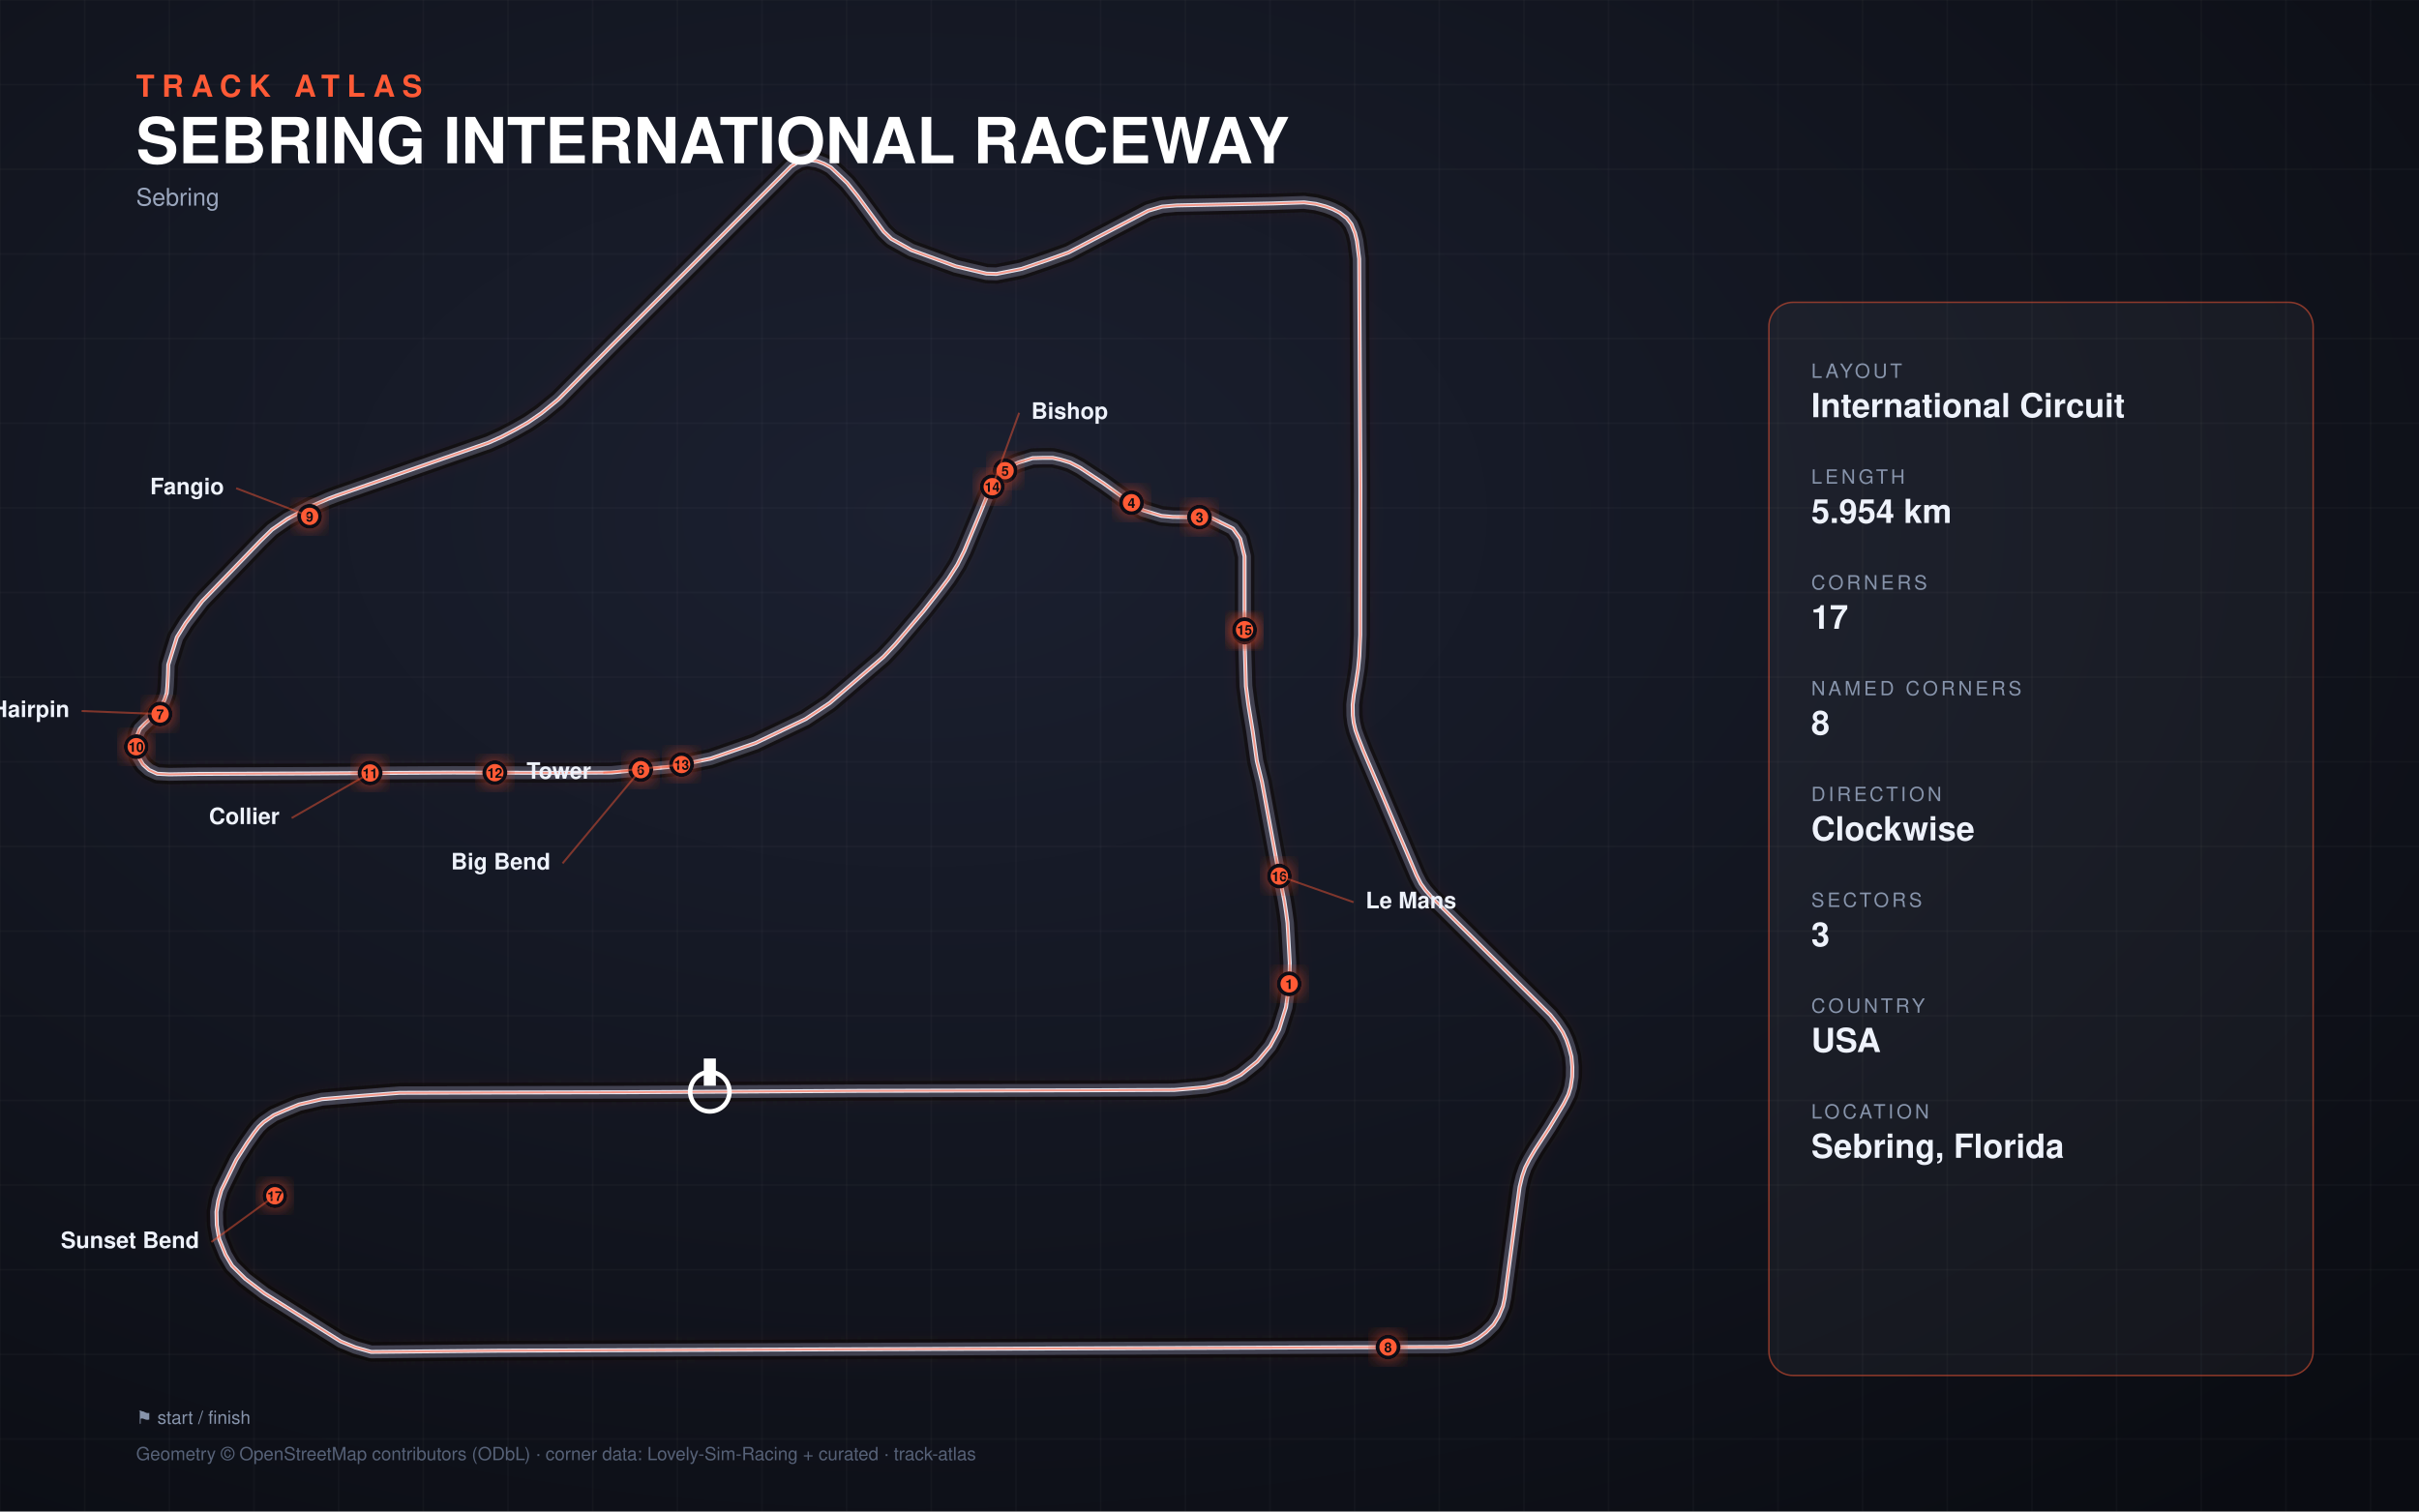
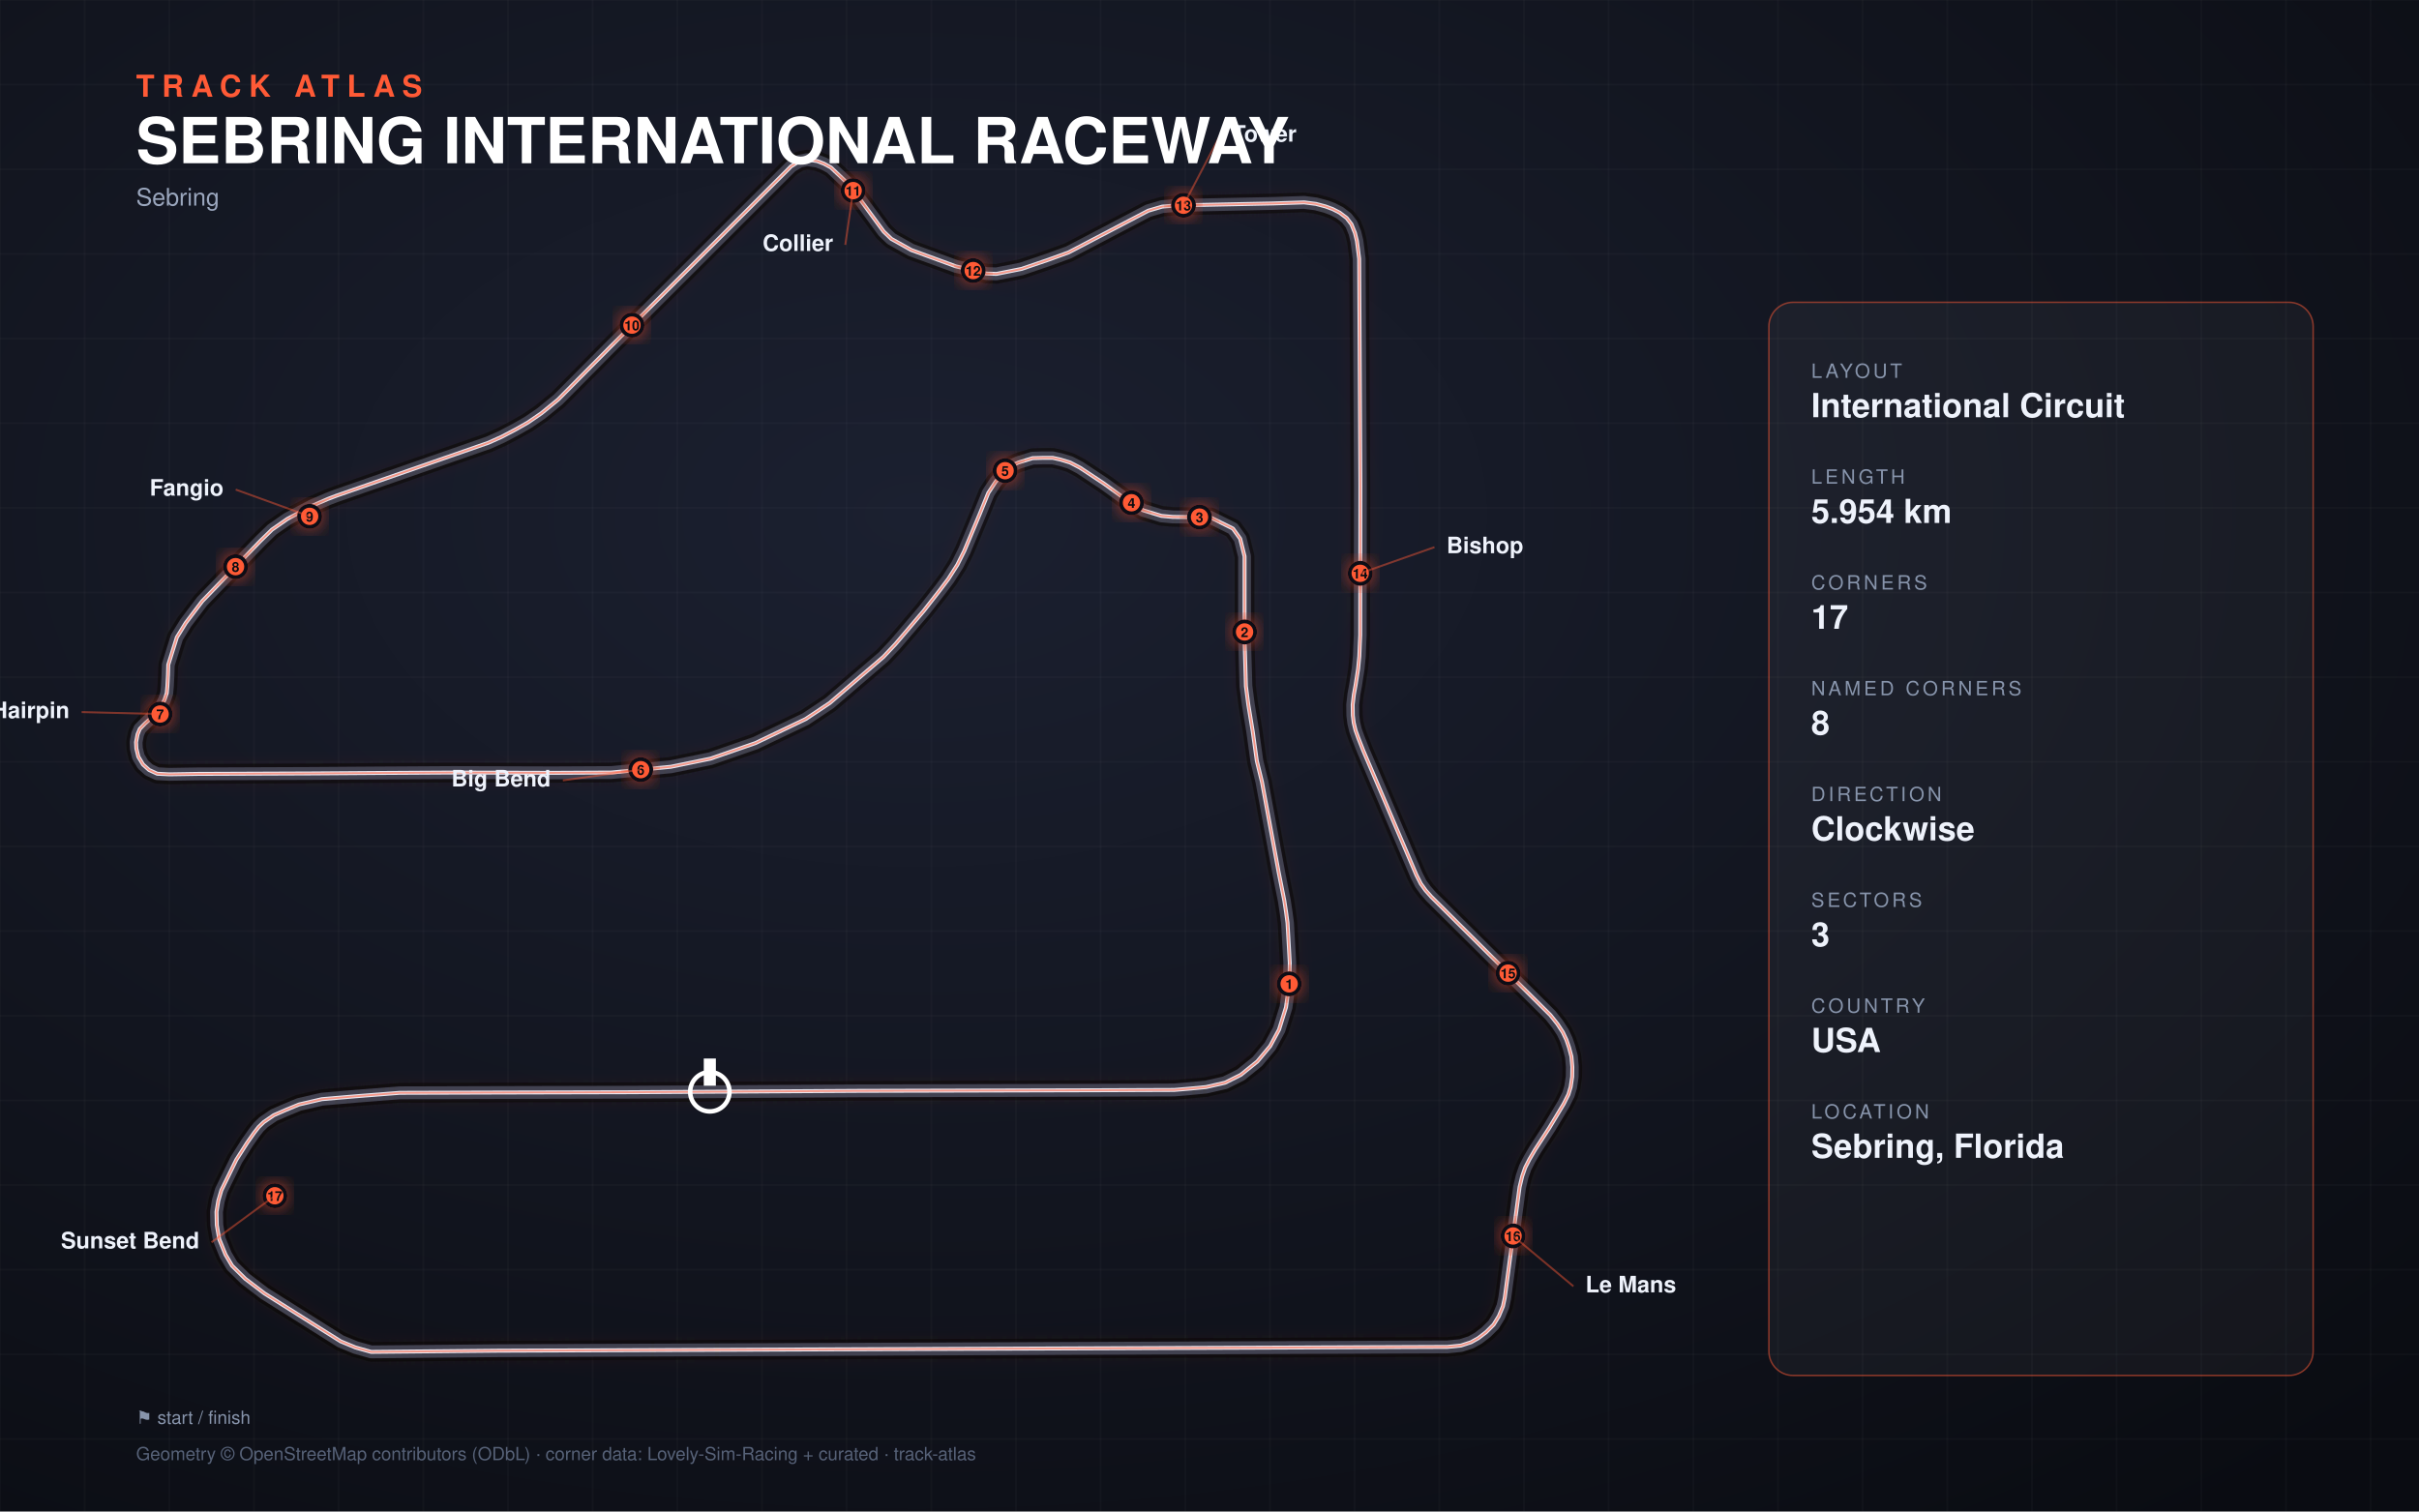
<svg xmlns="http://www.w3.org/2000/svg" width="1600" height="1000" viewBox="0 0 1600 1000" font-family="Helvetica, Arial, sans-serif">
  <defs>
    <radialGradient id="bg" cx="38%" cy="34%" r="85%">
      <stop offset="0%" stop-color="#1b2030" />
      <stop offset="55%" stop-color="#12151f" />
      <stop offset="100%" stop-color="#0a0c12" />
    </radialGradient>
    <linearGradient id="accent" x1="0" y1="0" x2="1" y2="1">
      <stop offset="0%" stop-color="#ff5a36" />
      <stop offset="100%" stop-color="#ffffff" />
    </linearGradient>
    <filter id="glow" x="-40%" y="-40%" width="180%" height="180%">
      <feGaussianBlur stdDeviation="6" result="b" />
      <feMerge>
        <feMergeNode in="b" />
        <feMergeNode in="SourceGraphic" />
      </feMerge>
    </filter>
  </defs>
  <rect width="1600" height="1000" fill="url(#bg)" />
  <line x1="0" y1="0" x2="0" y2="1000" stroke="#ffffff" stroke-opacity="0.025" />
  <line x1="56" y1="0" x2="56" y2="1000" stroke="#ffffff" stroke-opacity="0.025" />
  <line x1="112" y1="0" x2="112" y2="1000" stroke="#ffffff" stroke-opacity="0.025" />
  <line x1="168" y1="0" x2="168" y2="1000" stroke="#ffffff" stroke-opacity="0.025" />
  <line x1="224" y1="0" x2="224" y2="1000" stroke="#ffffff" stroke-opacity="0.025" />
  <line x1="280" y1="0" x2="280" y2="1000" stroke="#ffffff" stroke-opacity="0.025" />
  <line x1="336" y1="0" x2="336" y2="1000" stroke="#ffffff" stroke-opacity="0.025" />
  <line x1="392" y1="0" x2="392" y2="1000" stroke="#ffffff" stroke-opacity="0.025" />
  <line x1="448" y1="0" x2="448" y2="1000" stroke="#ffffff" stroke-opacity="0.025" />
  <line x1="504" y1="0" x2="504" y2="1000" stroke="#ffffff" stroke-opacity="0.025" />
  <line x1="560" y1="0" x2="560" y2="1000" stroke="#ffffff" stroke-opacity="0.025" />
  <line x1="616" y1="0" x2="616" y2="1000" stroke="#ffffff" stroke-opacity="0.025" />
  <line x1="672" y1="0" x2="672" y2="1000" stroke="#ffffff" stroke-opacity="0.025" />
  <line x1="728" y1="0" x2="728" y2="1000" stroke="#ffffff" stroke-opacity="0.025" />
  <line x1="784" y1="0" x2="784" y2="1000" stroke="#ffffff" stroke-opacity="0.025" />
  <line x1="840" y1="0" x2="840" y2="1000" stroke="#ffffff" stroke-opacity="0.025" />
  <line x1="896" y1="0" x2="896" y2="1000" stroke="#ffffff" stroke-opacity="0.025" />
  <line x1="952" y1="0" x2="952" y2="1000" stroke="#ffffff" stroke-opacity="0.025" />
  <line x1="1008" y1="0" x2="1008" y2="1000" stroke="#ffffff" stroke-opacity="0.025" />
  <line x1="1064" y1="0" x2="1064" y2="1000" stroke="#ffffff" stroke-opacity="0.025" />
  <line x1="1120" y1="0" x2="1120" y2="1000" stroke="#ffffff" stroke-opacity="0.025" />
  <line x1="1176" y1="0" x2="1176" y2="1000" stroke="#ffffff" stroke-opacity="0.025" />
  <line x1="1232" y1="0" x2="1232" y2="1000" stroke="#ffffff" stroke-opacity="0.025" />
  <line x1="1288" y1="0" x2="1288" y2="1000" stroke="#ffffff" stroke-opacity="0.025" />
  <line x1="1344" y1="0" x2="1344" y2="1000" stroke="#ffffff" stroke-opacity="0.025" />
  <line x1="1400" y1="0" x2="1400" y2="1000" stroke="#ffffff" stroke-opacity="0.025" />
  <line x1="1456" y1="0" x2="1456" y2="1000" stroke="#ffffff" stroke-opacity="0.025" />
  <line x1="1512" y1="0" x2="1512" y2="1000" stroke="#ffffff" stroke-opacity="0.025" />
  <line x1="1568" y1="0" x2="1568" y2="1000" stroke="#ffffff" stroke-opacity="0.025" />
  <line x1="0" y1="0" x2="1600" y2="0" stroke="#ffffff" stroke-opacity="0.025" />
  <line x1="0" y1="56" x2="1600" y2="56" stroke="#ffffff" stroke-opacity="0.025" />
  <line x1="0" y1="112" x2="1600" y2="112" stroke="#ffffff" stroke-opacity="0.025" />
  <line x1="0" y1="168" x2="1600" y2="168" stroke="#ffffff" stroke-opacity="0.025" />
  <line x1="0" y1="224" x2="1600" y2="224" stroke="#ffffff" stroke-opacity="0.025" />
  <line x1="0" y1="280" x2="1600" y2="280" stroke="#ffffff" stroke-opacity="0.025" />
  <line x1="0" y1="336" x2="1600" y2="336" stroke="#ffffff" stroke-opacity="0.025" />
  <line x1="0" y1="392" x2="1600" y2="392" stroke="#ffffff" stroke-opacity="0.025" />
  <line x1="0" y1="448" x2="1600" y2="448" stroke="#ffffff" stroke-opacity="0.025" />
  <line x1="0" y1="504" x2="1600" y2="504" stroke="#ffffff" stroke-opacity="0.025" />
  <line x1="0" y1="560" x2="1600" y2="560" stroke="#ffffff" stroke-opacity="0.025" />
  <line x1="0" y1="616" x2="1600" y2="616" stroke="#ffffff" stroke-opacity="0.025" />
  <line x1="0" y1="672" x2="1600" y2="672" stroke="#ffffff" stroke-opacity="0.025" />
  <line x1="0" y1="728" x2="1600" y2="728" stroke="#ffffff" stroke-opacity="0.025" />
  <line x1="0" y1="784" x2="1600" y2="784" stroke="#ffffff" stroke-opacity="0.025" />
  <line x1="0" y1="840" x2="1600" y2="840" stroke="#ffffff" stroke-opacity="0.025" />
  <line x1="0" y1="896" x2="1600" y2="896" stroke="#ffffff" stroke-opacity="0.025" />
  <line x1="0" y1="952" x2="1600" y2="952" stroke="#ffffff" stroke-opacity="0.025" />
  <path d="M 264.5,723.0 L 330.8,722.8 L 416.1,722.6 L 567.8,721.7 L 723.1,721.3 L 776.6,721.1 L 787.2,720.2 L 797.7,719.2 L 810.3,716.3 L 820.7,711.1 L 831.6,702.3 L 840.1,692.1 L 846.0,681.2 L 850.6,666.4 L 852.9,649.6 L 853.1,636.9 L 851.6,610.6 L 850.7,603.8 L 849.5,595.9 L 845.8,577.3 L 834.7,517.3 L 831.3,503.4 L 828.6,483.9 L 825.7,466.3 L 824.1,453.9 L 823.2,423.3 L 823.2,368.1 L 820.3,356.4 L 815.5,349.7 L 800.4,342.2 L 775.8,342.0 L 768.2,341.3 L 756.1,337.6 L 742.7,329.0 L 730.0,319.8 L 714.3,309.4 L 707.8,306.0 L 701.6,304.1 L 696.3,302.9 L 690.3,302.9 L 683.0,303.1 L 673.6,306.0 L 666.7,309.1 L 658.5,318.8 L 653.7,326.1 L 648.1,339.9 L 637.8,364.5 L 633.2,373.7 L 627.2,383.1 L 621.7,390.4 L 611.1,404.0 L 592.2,426.2 L 584.3,434.6 L 548.8,465.1 L 532.9,475.7 L 499.7,491.6 L 470.0,501.9 L 443.7,507.3 L 404.4,511.1 L 365.9,511.3 L 299.8,511.1 L 248.9,511.4 L 206.2,511.7 L 130.5,512.0 L 112.0,512.3 L 104.0,511.9 L 98.6,509.4 L 94.6,505.8 L 91.5,500.6 L 90.2,495.2 L 90.0,491.0 L 91.0,485.8 L 92.5,482.2 L 95.9,478.7 L 101.3,473.8 L 106.5,467.6 L 108.8,463.0 L 110.3,458.6 L 110.7,454.2 L 111.1,446.5 L 111.3,439.8 L 117.0,421.6 L 122.8,412.2 L 133.7,397.8 L 172.2,357.9 L 179.9,350.4 L 190.1,343.3 L 198.0,339.1 L 206.3,334.7 L 216.9,330.1 L 222.4,328.0 L 323.1,292.9 L 331.8,289.0 L 341.1,284.1 L 349.2,279.5 L 358.1,273.4 L 369.1,264.4 L 403.3,229.9 L 462.3,171.0 L 513.9,119.4 L 523.3,110.0 L 528.9,106.6 L 533.9,105.6 L 540.6,106.6 L 545.0,108.3 L 549.6,110.8 L 560.3,121.0 L 567.2,129.6 L 584.5,153.2 L 589.5,158.0 L 602.7,165.4 L 632.2,176.2 L 652.5,181.0 L 659.1,181.2 L 675.7,177.9 L 693.0,172.0 L 706.8,167.0 L 759.5,139.4 L 768.7,136.7 L 778.3,135.9 L 842.0,134.6 L 862.6,133.9 L 870.4,134.9 L 876.8,136.6 L 881.4,138.3 L 886.1,140.7 L 890.7,144.2 L 893.9,148.4 L 896.2,154.1 L 897.5,159.4 L 898.2,164.8 L 899.0,171.2 L 899.8,321.3 L 899.7,420.1 L 899.4,426.8 L 899.1,434.2 L 898.3,442.5 L 896.6,453.4 L 895.5,459.4 L 894.7,466.2 L 894.8,473.3 L 895.4,478.2 L 896.6,483.2 L 898.4,488.2 L 901.8,496.8 L 936.9,579.0 L 939.8,584.7 L 942.9,589.0 L 946.7,593.3 L 1025.5,671.6 L 1030.1,677.4 L 1033.7,682.9 L 1036.1,688.0 L 1037.8,693.0 L 1039.4,699.0 L 1040.0,705.9 L 1039.9,712.4 L 1038.9,719.1 L 1037.4,724.1 L 1034.3,730.3 L 1024.8,746.1 L 1020.5,752.7 L 1015.3,760.7 L 1011.6,767.0 L 1008.8,772.5 L 1006.8,778.3 L 1005.1,785.4 L 995.3,858.6 L 994.1,864.2 L 991.4,870.7 L 987.9,876.4 L 983.0,881.3 L 977.8,885.3 L 973.0,888.0 L 966.3,890.2 L 957.4,891.1 L 329.8,893.6 L 245.5,894.4 L 235.2,891.5 L 225.3,887.4 L 174.9,855.7 L 162.2,846.0 L 153.5,837.4 L 149.2,830.1 L 145.0,819.8 L 143.4,810.5 L 143.2,801.7 L 144.4,794.4 L 146.4,787.5 L 156.3,767.3 L 163.5,756.0 L 168.2,749.3 L 171.1,745.6 L 174.4,742.4 L 181.1,737.8 L 189.1,734.3 L 197.8,730.7 L 212.9,727.2 L 235.1,725.3 L 264.5,723.0 Z" fill="none" stroke="#000000" stroke-opacity="0.5" stroke-width="13" stroke-linejoin="round" stroke-linecap="round" />
  <path d="M 264.5,723.0 L 330.8,722.8 L 416.1,722.6 L 567.8,721.7 L 723.1,721.3 L 776.6,721.1 L 787.2,720.2 L 797.7,719.2 L 810.3,716.3 L 820.7,711.1 L 831.6,702.3 L 840.1,692.1 L 846.0,681.2 L 850.6,666.4 L 852.9,649.6 L 853.1,636.9 L 851.6,610.6 L 850.7,603.8 L 849.5,595.9 L 845.8,577.3 L 834.7,517.3 L 831.3,503.4 L 828.6,483.9 L 825.7,466.3 L 824.1,453.9 L 823.2,423.3 L 823.2,368.1 L 820.3,356.4 L 815.5,349.7 L 800.4,342.2 L 775.8,342.0 L 768.2,341.3 L 756.1,337.6 L 742.7,329.0 L 730.0,319.8 L 714.3,309.4 L 707.8,306.0 L 701.6,304.1 L 696.3,302.9 L 690.3,302.9 L 683.0,303.1 L 673.6,306.0 L 666.7,309.1 L 658.5,318.8 L 653.7,326.1 L 648.1,339.9 L 637.8,364.5 L 633.2,373.7 L 627.2,383.1 L 621.7,390.4 L 611.1,404.0 L 592.2,426.2 L 584.3,434.6 L 548.8,465.1 L 532.9,475.7 L 499.7,491.6 L 470.0,501.9 L 443.7,507.3 L 404.4,511.1 L 365.9,511.3 L 299.8,511.1 L 248.9,511.4 L 206.2,511.7 L 130.5,512.0 L 112.0,512.3 L 104.0,511.9 L 98.6,509.4 L 94.6,505.8 L 91.5,500.6 L 90.2,495.2 L 90.0,491.0 L 91.0,485.8 L 92.5,482.2 L 95.9,478.7 L 101.3,473.8 L 106.5,467.6 L 108.8,463.0 L 110.3,458.6 L 110.7,454.2 L 111.1,446.5 L 111.3,439.8 L 117.0,421.6 L 122.8,412.2 L 133.7,397.8 L 172.2,357.9 L 179.9,350.4 L 190.1,343.3 L 198.0,339.1 L 206.3,334.7 L 216.9,330.1 L 222.4,328.0 L 323.1,292.9 L 331.8,289.0 L 341.1,284.1 L 349.2,279.5 L 358.1,273.4 L 369.1,264.4 L 403.3,229.9 L 462.3,171.0 L 513.9,119.4 L 523.3,110.0 L 528.9,106.6 L 533.9,105.6 L 540.6,106.6 L 545.0,108.3 L 549.6,110.8 L 560.3,121.0 L 567.2,129.6 L 584.5,153.2 L 589.5,158.0 L 602.7,165.4 L 632.2,176.2 L 652.5,181.0 L 659.1,181.2 L 675.7,177.9 L 693.0,172.0 L 706.8,167.0 L 759.5,139.4 L 768.7,136.7 L 778.3,135.9 L 842.0,134.6 L 862.6,133.9 L 870.4,134.9 L 876.8,136.6 L 881.4,138.3 L 886.1,140.7 L 890.7,144.2 L 893.9,148.4 L 896.2,154.1 L 897.5,159.4 L 898.2,164.8 L 899.0,171.2 L 899.8,321.3 L 899.7,420.1 L 899.4,426.8 L 899.1,434.2 L 898.3,442.5 L 896.6,453.4 L 895.5,459.4 L 894.7,466.2 L 894.8,473.3 L 895.4,478.2 L 896.6,483.2 L 898.4,488.2 L 901.8,496.8 L 936.9,579.0 L 939.8,584.7 L 942.9,589.0 L 946.7,593.3 L 1025.5,671.6 L 1030.1,677.4 L 1033.7,682.9 L 1036.1,688.0 L 1037.8,693.0 L 1039.4,699.0 L 1040.0,705.9 L 1039.9,712.4 L 1038.9,719.1 L 1037.4,724.1 L 1034.3,730.3 L 1024.8,746.1 L 1020.5,752.7 L 1015.3,760.7 L 1011.6,767.0 L 1008.8,772.5 L 1006.8,778.3 L 1005.1,785.4 L 995.3,858.6 L 994.1,864.2 L 991.4,870.7 L 987.9,876.4 L 983.0,881.3 L 977.8,885.3 L 973.0,888.0 L 966.3,890.2 L 957.4,891.1 L 329.8,893.6 L 245.5,894.4 L 235.2,891.5 L 225.3,887.4 L 174.9,855.7 L 162.2,846.0 L 153.5,837.4 L 149.2,830.1 L 145.0,819.8 L 143.4,810.5 L 143.2,801.7 L 144.4,794.4 L 146.4,787.5 L 156.3,767.3 L 163.5,756.0 L 168.2,749.3 L 171.1,745.6 L 174.4,742.4 L 181.1,737.8 L 189.1,734.3 L 197.8,730.7 L 212.9,727.2 L 235.1,725.3 L 264.5,723.0 Z" fill="none" stroke="#39404f" stroke-width="8.5" stroke-linejoin="round" stroke-linecap="round" />
  <path d="M 264.5,723.0 L 330.8,722.8 L 416.1,722.6 L 567.8,721.7 L 723.1,721.3 L 776.6,721.1 L 787.2,720.2 L 797.7,719.2 L 810.3,716.3 L 820.7,711.1 L 831.6,702.3 L 840.1,692.1 L 846.0,681.2 L 850.6,666.4 L 852.9,649.6 L 853.1,636.9 L 851.6,610.6 L 850.7,603.8 L 849.5,595.9 L 845.8,577.3 L 834.7,517.3 L 831.3,503.4 L 828.6,483.9 L 825.7,466.3 L 824.1,453.9 L 823.2,423.3 L 823.2,368.1 L 820.3,356.4 L 815.5,349.7 L 800.4,342.2 L 775.8,342.0 L 768.2,341.3 L 756.1,337.6 L 742.7,329.0 L 730.0,319.8 L 714.3,309.4 L 707.8,306.0 L 701.6,304.1 L 696.3,302.9 L 690.3,302.9 L 683.0,303.1 L 673.6,306.0 L 666.7,309.1 L 658.5,318.8 L 653.7,326.1 L 648.1,339.9 L 637.8,364.5 L 633.2,373.7 L 627.2,383.1 L 621.7,390.4 L 611.1,404.0 L 592.2,426.2 L 584.3,434.6 L 548.8,465.1 L 532.9,475.7 L 499.7,491.6 L 470.0,501.9 L 443.7,507.3 L 404.4,511.1 L 365.9,511.3 L 299.8,511.1 L 248.9,511.4 L 206.2,511.7 L 130.5,512.0 L 112.0,512.3 L 104.0,511.9 L 98.6,509.4 L 94.6,505.8 L 91.5,500.6 L 90.2,495.2 L 90.0,491.0 L 91.0,485.8 L 92.5,482.2 L 95.9,478.7 L 101.3,473.8 L 106.5,467.6 L 108.8,463.0 L 110.3,458.6 L 110.7,454.2 L 111.1,446.5 L 111.3,439.8 L 117.0,421.6 L 122.8,412.2 L 133.7,397.8 L 172.2,357.9 L 179.9,350.4 L 190.1,343.3 L 198.0,339.1 L 206.3,334.7 L 216.9,330.1 L 222.4,328.0 L 323.1,292.9 L 331.8,289.0 L 341.1,284.1 L 349.2,279.5 L 358.1,273.4 L 369.1,264.4 L 403.3,229.9 L 462.3,171.0 L 513.9,119.4 L 523.3,110.0 L 528.9,106.6 L 533.9,105.6 L 540.6,106.6 L 545.0,108.3 L 549.6,110.8 L 560.3,121.0 L 567.2,129.6 L 584.5,153.2 L 589.5,158.0 L 602.7,165.4 L 632.2,176.2 L 652.5,181.0 L 659.1,181.2 L 675.7,177.9 L 693.0,172.0 L 706.8,167.0 L 759.5,139.4 L 768.7,136.7 L 778.3,135.9 L 842.0,134.6 L 862.6,133.9 L 870.4,134.9 L 876.8,136.6 L 881.4,138.3 L 886.1,140.7 L 890.7,144.2 L 893.9,148.4 L 896.2,154.1 L 897.5,159.4 L 898.2,164.8 L 899.0,171.2 L 899.8,321.3 L 899.7,420.1 L 899.4,426.8 L 899.1,434.2 L 898.3,442.5 L 896.6,453.4 L 895.5,459.4 L 894.7,466.2 L 894.8,473.3 L 895.4,478.2 L 896.6,483.2 L 898.4,488.2 L 901.8,496.8 L 936.9,579.0 L 939.8,584.7 L 942.9,589.0 L 946.7,593.3 L 1025.5,671.6 L 1030.1,677.4 L 1033.7,682.9 L 1036.1,688.0 L 1037.8,693.0 L 1039.4,699.0 L 1040.0,705.9 L 1039.9,712.4 L 1038.9,719.1 L 1037.4,724.1 L 1034.3,730.3 L 1024.8,746.1 L 1020.5,752.7 L 1015.3,760.7 L 1011.6,767.0 L 1008.8,772.5 L 1006.8,778.3 L 1005.1,785.4 L 995.3,858.6 L 994.1,864.2 L 991.4,870.7 L 987.9,876.4 L 983.0,881.3 L 977.8,885.3 L 973.0,888.0 L 966.3,890.2 L 957.4,891.1 L 329.8,893.6 L 245.5,894.4 L 235.2,891.5 L 225.3,887.4 L 174.9,855.7 L 162.2,846.0 L 153.5,837.4 L 149.2,830.1 L 145.0,819.8 L 143.4,810.5 L 143.2,801.7 L 144.4,794.4 L 146.4,787.5 L 156.3,767.3 L 163.5,756.0 L 168.2,749.3 L 171.1,745.6 L 174.4,742.4 L 181.1,737.8 L 189.1,734.3 L 197.8,730.7 L 212.9,727.2 L 235.1,725.3 L 264.5,723.0 Z" fill="none" stroke="#e7edf8" stroke-width="2.6" stroke-linejoin="round" stroke-linecap="round" />
  <path d="M 264.5,723.0 L 330.8,722.8 L 416.1,722.6 L 567.8,721.7 L 723.1,721.3 L 776.6,721.1 L 787.2,720.2 L 797.7,719.2 L 810.3,716.3 L 820.7,711.1 L 831.6,702.3 L 840.1,692.1 L 846.0,681.2 L 850.6,666.4 L 852.9,649.6 L 853.1,636.9 L 851.6,610.6 L 850.7,603.8 L 849.5,595.9 L 845.8,577.3 L 834.7,517.3 L 831.3,503.4 L 828.6,483.9 L 825.7,466.3 L 824.1,453.9 L 823.2,423.3 L 823.2,368.1 L 820.3,356.4 L 815.5,349.7 L 800.4,342.2 L 775.8,342.0 L 768.2,341.3 L 756.1,337.6 L 742.7,329.0 L 730.0,319.8 L 714.3,309.4 L 707.8,306.0 L 701.6,304.1 L 696.3,302.9 L 690.3,302.9 L 683.0,303.1 L 673.6,306.0 L 666.7,309.1 L 658.5,318.8 L 653.7,326.1 L 648.1,339.9 L 637.8,364.5 L 633.2,373.7 L 627.2,383.1 L 621.7,390.4 L 611.1,404.0 L 592.2,426.2 L 584.3,434.6 L 548.8,465.1 L 532.9,475.7 L 499.7,491.6 L 470.0,501.9 L 443.7,507.3 L 404.4,511.1 L 365.9,511.3 L 299.8,511.1 L 248.9,511.4 L 206.2,511.7 L 130.5,512.0 L 112.0,512.3 L 104.0,511.9 L 98.6,509.4 L 94.6,505.8 L 91.5,500.6 L 90.2,495.2 L 90.0,491.0 L 91.0,485.8 L 92.5,482.2 L 95.9,478.7 L 101.3,473.8 L 106.5,467.6 L 108.8,463.0 L 110.3,458.6 L 110.7,454.2 L 111.1,446.5 L 111.3,439.8 L 117.0,421.6 L 122.8,412.2 L 133.7,397.8 L 172.2,357.9 L 179.9,350.4 L 190.1,343.3 L 198.0,339.1 L 206.3,334.7 L 216.9,330.1 L 222.4,328.0 L 323.1,292.9 L 331.8,289.0 L 341.1,284.1 L 349.2,279.5 L 358.1,273.4 L 369.1,264.4 L 403.3,229.9 L 462.3,171.0 L 513.9,119.4 L 523.3,110.0 L 528.9,106.6 L 533.9,105.6 L 540.6,106.6 L 545.0,108.3 L 549.6,110.8 L 560.3,121.0 L 567.2,129.6 L 584.5,153.2 L 589.5,158.0 L 602.7,165.4 L 632.2,176.2 L 652.5,181.0 L 659.1,181.2 L 675.7,177.9 L 693.0,172.0 L 706.8,167.0 L 759.5,139.4 L 768.7,136.7 L 778.3,135.9 L 842.0,134.6 L 862.6,133.9 L 870.4,134.9 L 876.8,136.6 L 881.4,138.3 L 886.1,140.7 L 890.7,144.2 L 893.9,148.4 L 896.2,154.1 L 897.5,159.4 L 898.2,164.8 L 899.0,171.2 L 899.8,321.3 L 899.7,420.1 L 899.4,426.8 L 899.1,434.2 L 898.3,442.5 L 896.6,453.4 L 895.5,459.4 L 894.7,466.2 L 894.8,473.3 L 895.4,478.2 L 896.6,483.2 L 898.4,488.2 L 901.8,496.8 L 936.9,579.0 L 939.8,584.7 L 942.9,589.0 L 946.7,593.3 L 1025.5,671.6 L 1030.1,677.4 L 1033.7,682.9 L 1036.1,688.0 L 1037.8,693.0 L 1039.4,699.0 L 1040.0,705.9 L 1039.9,712.4 L 1038.9,719.1 L 1037.4,724.1 L 1034.3,730.3 L 1024.8,746.1 L 1020.5,752.7 L 1015.3,760.7 L 1011.6,767.0 L 1008.8,772.5 L 1006.8,778.3 L 1005.1,785.4 L 995.3,858.6 L 994.1,864.2 L 991.4,870.7 L 987.9,876.4 L 983.0,881.3 L 977.8,885.3 L 973.0,888.0 L 966.3,890.2 L 957.4,891.1 L 329.8,893.6 L 245.5,894.4 L 235.2,891.5 L 225.3,887.4 L 174.9,855.7 L 162.2,846.0 L 153.5,837.4 L 149.2,830.1 L 145.0,819.8 L 143.4,810.5 L 143.2,801.7 L 144.4,794.4 L 146.4,787.5 L 156.3,767.3 L 163.5,756.0 L 168.2,749.3 L 171.1,745.6 L 174.4,742.4 L 181.1,737.8 L 189.1,734.3 L 197.8,730.7 L 212.9,727.2 L 235.1,725.3 L 264.5,723.0 Z" fill="none" stroke="#ff5a36" stroke-opacity="0.55" stroke-width="1.2" stroke-linejoin="round" filter="url(#glow)" />
  <circle cx="469.5" cy="722.3" r="13" fill="none" stroke="#ffffff" stroke-width="3" />
  <rect x="465.5" y="700.3" width="8" height="18" fill="#ffffff" />
  <circle cx="852.7" cy="650.9" r="7" fill="#ff5a36" stroke="#0a0c12" stroke-width="2.5" filter="url(#glow)" />
  <text x="852.7" y="654.3" font-size="9" font-weight="700" fill="#0a0c12" text-anchor="middle">1</text>
  <circle cx="823.2" cy="418.1" r="7" fill="#ff5a36" stroke="#0a0c12" stroke-width="2.5" filter="url(#glow)" />
  <text x="823.2" y="421.5" font-size="9" font-weight="700" fill="#0a0c12" text-anchor="middle">2</text>
  <circle cx="793.4" cy="342.1" r="7" fill="#ff5a36" stroke="#0a0c12" stroke-width="2.5" filter="url(#glow)" />
  <text x="793.4" y="345.5" font-size="9" font-weight="700" fill="#0a0c12" text-anchor="middle">3</text>
  <circle cx="748.4" cy="332.6" r="7" fill="#ff5a36" stroke="#0a0c12" stroke-width="2.5" filter="url(#glow)" />
  <text x="748.4" y="336.0" font-size="9" font-weight="700" fill="#0a0c12" text-anchor="middle">4</text>
  <circle cx="664.8" cy="311.4" r="7" fill="#ff5a36" stroke="#0a0c12" stroke-width="2.5" filter="url(#glow)" />
  <text x="664.8" y="314.8" font-size="9" font-weight="700" fill="#0a0c12" text-anchor="middle">5</text>
  <circle cx="423.8" cy="509.2" r="7" fill="#ff5a36" stroke="#0a0c12" stroke-width="2.5" filter="url(#glow)" />
  <text x="423.8" y="512.6" font-size="9" font-weight="700" fill="#0a0c12" text-anchor="middle">6</text>
  <circle cx="105.9" cy="472.4" r="7" fill="#ff5a36" stroke="#0a0c12" stroke-width="2.5" filter="url(#glow)" />
  <text x="105.9" y="475.8" font-size="9" font-weight="700" fill="#0a0c12" text-anchor="middle">7</text>
-   <circle cx="918.1" cy="891.2" r="7" fill="#ff5a36" stroke="#0a0c12" stroke-width="2.5" filter="url(#glow)" />
-   <text x="918.1" y="894.6" font-size="9" font-weight="700" fill="#0a0c12" text-anchor="middle">8</text>
+   <circle cx="155.8" cy="374.9" r="7" fill="#ff5a36" stroke="#0a0c12" stroke-width="2.5" filter="url(#glow)" />
+   <text x="155.8" y="378.3" font-size="9" font-weight="700" fill="#0a0c12" text-anchor="middle">8</text>
  <circle cx="204.8" cy="341.6" r="7" fill="#ff5a36" stroke="#0a0c12" stroke-width="2.5" filter="url(#glow)" />
  <text x="204.8" y="345.0" font-size="9" font-weight="700" fill="#0a0c12" text-anchor="middle">9</text>
-   <circle cx="90.1" cy="494.0" r="7" fill="#ff5a36" stroke="#0a0c12" stroke-width="2.5" filter="url(#glow)" />
-   <text x="90.1" y="497.4" font-size="9" font-weight="700" fill="#0a0c12" text-anchor="middle">10</text>
-   <circle cx="244.8" cy="511.4" r="7" fill="#ff5a36" stroke="#0a0c12" stroke-width="2.5" filter="url(#glow)" />
-   <text x="244.8" y="514.8" font-size="9" font-weight="700" fill="#0a0c12" text-anchor="middle">11</text>
-   <circle cx="327.3" cy="511.2" r="7" fill="#ff5a36" stroke="#0a0c12" stroke-width="2.5" filter="url(#glow)" />
-   <text x="327.3" y="514.6" font-size="9" font-weight="700" fill="#0a0c12" text-anchor="middle">12</text>
-   <circle cx="450.8" cy="505.8" r="7" fill="#ff5a36" stroke="#0a0c12" stroke-width="2.5" filter="url(#glow)" />
-   <text x="450.8" y="509.2" font-size="9" font-weight="700" fill="#0a0c12" text-anchor="middle">13</text>
-   <circle cx="656.3" cy="322.0" r="7" fill="#ff5a36" stroke="#0a0c12" stroke-width="2.5" filter="url(#glow)" />
-   <text x="656.3" y="325.4" font-size="9" font-weight="700" fill="#0a0c12" text-anchor="middle">14</text>
-   <circle cx="823.2" cy="416.6" r="7" fill="#ff5a36" stroke="#0a0c12" stroke-width="2.5" filter="url(#glow)" />
-   <text x="823.2" y="420.0" font-size="9" font-weight="700" fill="#0a0c12" text-anchor="middle">15</text>
-   <circle cx="846.2" cy="579.6" r="7" fill="#ff5a36" stroke="#0a0c12" stroke-width="2.5" filter="url(#glow)" />
-   <text x="846.2" y="583.0" font-size="9" font-weight="700" fill="#0a0c12" text-anchor="middle">16</text>
+   <circle cx="418.0" cy="215.1" r="7" fill="#ff5a36" stroke="#0a0c12" stroke-width="2.5" filter="url(#glow)" />
+   <text x="418.0" y="218.5" font-size="9" font-weight="700" fill="#0a0c12" text-anchor="middle">10</text>
+   <circle cx="564.3" cy="126.1" r="7" fill="#ff5a36" stroke="#0a0c12" stroke-width="2.5" filter="url(#glow)" />
+   <text x="564.3" y="129.5" font-size="9" font-weight="700" fill="#0a0c12" text-anchor="middle">11</text>
+   <circle cx="643.7" cy="179.0" r="7" fill="#ff5a36" stroke="#0a0c12" stroke-width="2.5" filter="url(#glow)" />
+   <text x="643.7" y="182.4" font-size="9" font-weight="700" fill="#0a0c12" text-anchor="middle">12</text>
+   <circle cx="782.8" cy="135.8" r="7" fill="#ff5a36" stroke="#0a0c12" stroke-width="2.5" filter="url(#glow)" />
+   <text x="782.8" y="139.2" font-size="9" font-weight="700" fill="#0a0c12" text-anchor="middle">13</text>
+   <circle cx="899.7" cy="379.3" r="7" fill="#ff5a36" stroke="#0a0c12" stroke-width="2.5" filter="url(#glow)" />
+   <text x="899.7" y="382.7" font-size="9" font-weight="700" fill="#0a0c12" text-anchor="middle">14</text>
+   <circle cx="997.5" cy="643.8" r="7" fill="#ff5a36" stroke="#0a0c12" stroke-width="2.5" filter="url(#glow)" />
+   <text x="997.5" y="647.2" font-size="9" font-weight="700" fill="#0a0c12" text-anchor="middle">15</text>
+   <circle cx="1000.8" cy="817.7" r="7" fill="#ff5a36" stroke="#0a0c12" stroke-width="2.5" filter="url(#glow)" />
+   <text x="1000.8" y="821.1" font-size="9" font-weight="700" fill="#0a0c12" text-anchor="middle">16</text>
  <circle cx="181.8" cy="791.1" r="7" fill="#ff5a36" stroke="#0a0c12" stroke-width="2.5" filter="url(#glow)" />
  <text x="181.8" y="794.5" font-size="9" font-weight="700" fill="#0a0c12" text-anchor="middle">17</text>
-   <line x1="423.8" y1="509.2" x2="372.1" y2="571.2" stroke="#ff5a36" stroke-opacity="0.45" stroke-width="1.3" />
-   <text x="364.1" y="575.2" font-size="15" font-weight="600" fill="#eef2fb" text-anchor="end">Big Bend</text>
-   <line x1="105.9" y1="472.4" x2="54.0" y2="470.4" stroke="#ff5a36" stroke-opacity="0.45" stroke-width="1.3" />
-   <text x="46.0" y="474.4" font-size="15" font-weight="600" fill="#eef2fb" text-anchor="end">Hairpin</text>
-   <line x1="204.8" y1="341.6" x2="156.2" y2="323.0" stroke="#ff5a36" stroke-opacity="0.45" stroke-width="1.3" />
-   <text x="148.2" y="327.0" font-size="15" font-weight="600" fill="#eef2fb" text-anchor="end">Fangio</text>
-   <line x1="244.8" y1="511.4" x2="192.9" y2="541.2" stroke="#ff5a36" stroke-opacity="0.45" stroke-width="1.3" />
-   <text x="184.9" y="545.2" font-size="15" font-weight="600" fill="#eef2fb" text-anchor="end">Collier</text>
-   <line x1="450.8" y1="505.8" x2="399.0" y2="511.2" stroke="#ff5a36" stroke-opacity="0.45" stroke-width="1.3" />
-   <text x="391.0" y="515.2" font-size="15" font-weight="600" fill="#eef2fb" text-anchor="end">Tower</text>
-   <line x1="656.3" y1="322.0" x2="674.1" y2="273.1" stroke="#ff5a36" stroke-opacity="0.45" stroke-width="1.3" />
-   <text x="682.1" y="277.1" font-size="15" font-weight="600" fill="#eef2fb" text-anchor="start">Bishop</text>
-   <line x1="846.2" y1="579.6" x2="895.3" y2="596.9" stroke="#ff5a36" stroke-opacity="0.45" stroke-width="1.3" />
-   <text x="903.3" y="600.9" font-size="15" font-weight="600" fill="#eef2fb" text-anchor="start">Le Mans</text>
-   <line x1="181.8" y1="791.1" x2="139.8" y2="821.7" stroke="#ff5a36" stroke-opacity="0.45" stroke-width="1.3" />
-   <text x="131.8" y="825.7" font-size="15" font-weight="600" fill="#eef2fb" text-anchor="end">Sunset Bend</text>
+   <line x1="423.8" y1="509.2" x2="372.3" y2="516.3" stroke="#ff5a36" stroke-opacity="0.45" stroke-width="1.3" />
+   <text x="364.3" y="520.3" font-size="15" font-weight="600" fill="#eef2fb" text-anchor="end">Big Bend</text>
+   <line x1="105.9" y1="472.4" x2="54.0" y2="471.1" stroke="#ff5a36" stroke-opacity="0.45" stroke-width="1.3" />
+   <text x="46.0" y="475.1" font-size="15" font-weight="600" fill="#eef2fb" text-anchor="end">Hairpin</text>
+   <line x1="204.8" y1="341.6" x2="155.9" y2="323.9" stroke="#ff5a36" stroke-opacity="0.45" stroke-width="1.3" />
+   <text x="147.9" y="327.9" font-size="15" font-weight="600" fill="#eef2fb" text-anchor="end">Fangio</text>
+   <line x1="564.3" y1="126.1" x2="559.1" y2="162.0" stroke="#ff5a36" stroke-opacity="0.45" stroke-width="1.3" />
+   <text x="551.1" y="166.0" font-size="15" font-weight="600" fill="#eef2fb" text-anchor="end">Collier</text>
+   <line x1="782.8" y1="135.8" x2="806.9" y2="89.7" stroke="#ff5a36" stroke-opacity="0.45" stroke-width="1.3" />
+   <text x="814.9" y="93.7" font-size="15" font-weight="600" fill="#eef2fb" text-anchor="start">Tower</text>
+   <line x1="899.7" y1="379.3" x2="948.8" y2="362.0" stroke="#ff5a36" stroke-opacity="0.45" stroke-width="1.3" />
+   <text x="956.8" y="366.0" font-size="15" font-weight="600" fill="#eef2fb" text-anchor="start">Bishop</text>
+   <line x1="1000.8" y1="817.7" x2="1040.7" y2="851.0" stroke="#ff5a36" stroke-opacity="0.45" stroke-width="1.3" />
+   <text x="1048.7" y="855.0" font-size="15" font-weight="600" fill="#eef2fb" text-anchor="start">Le Mans</text>
+   <line x1="181.8" y1="791.1" x2="139.9" y2="821.9" stroke="#ff5a36" stroke-opacity="0.45" stroke-width="1.3" />
+   <text x="131.9" y="825.9" font-size="15" font-weight="600" fill="#eef2fb" text-anchor="end">Sunset Bend</text>
  <text x="90" y="64" font-size="20" letter-spacing="5" fill="#ff5a36" font-weight="700">TRACK ATLAS</text>
  <text x="90" y="108" font-size="42" font-weight="800" fill="#ffffff">SEBRING INTERNATIONAL RACEWAY</text>
  <text x="90" y="136" font-size="16" fill="#9aa6bd">Sebring</text>
  <rect x="1170" y="200" width="360" height="710" rx="16" fill="#ffffff" fill-opacity="0.04" stroke="#ff5a36" stroke-opacity="0.5" />
  <text x="1198" y="250" font-size="13" letter-spacing="2" fill="#8794ab">LAYOUT</text>
  <text x="1198" y="276" font-size="22" font-weight="700" fill="#eef2fb">International Circuit</text>
  <text x="1198" y="320" font-size="13" letter-spacing="2" fill="#8794ab">LENGTH</text>
  <text x="1198" y="346" font-size="22" font-weight="700" fill="#eef2fb">5.954 km</text>
  <text x="1198" y="390" font-size="13" letter-spacing="2" fill="#8794ab">CORNERS</text>
  <text x="1198" y="416" font-size="22" font-weight="700" fill="#eef2fb">17</text>
  <text x="1198" y="460" font-size="13" letter-spacing="2" fill="#8794ab">NAMED CORNERS</text>
  <text x="1198" y="486" font-size="22" font-weight="700" fill="#eef2fb">8</text>
  <text x="1198" y="530" font-size="13" letter-spacing="2" fill="#8794ab">DIRECTION</text>
  <text x="1198" y="556" font-size="22" font-weight="700" fill="#eef2fb">Clockwise</text>
  <text x="1198" y="600" font-size="13" letter-spacing="2" fill="#8794ab">SECTORS</text>
  <text x="1198" y="626" font-size="22" font-weight="700" fill="#eef2fb">3</text>
  <text x="1198" y="670" font-size="13" letter-spacing="2" fill="#8794ab">COUNTRY</text>
  <text x="1198" y="696" font-size="22" font-weight="700" fill="#eef2fb">USA</text>
  <text x="1198" y="740" font-size="13" letter-spacing="2" fill="#8794ab">LOCATION</text>
  <text x="1198" y="766" font-size="22" font-weight="700" fill="#eef2fb">Sebring, Florida</text>
  <text x="90" y="966" font-size="12" fill="#566177">Geometry © OpenStreetMap contributors (ODbL) · corner data: Lovely-Sim-Racing + curated · track-atlas</text>
  <text x="90" y="942" font-size="12" fill="#8794ab">⚑ start / finish</text>
</svg>
